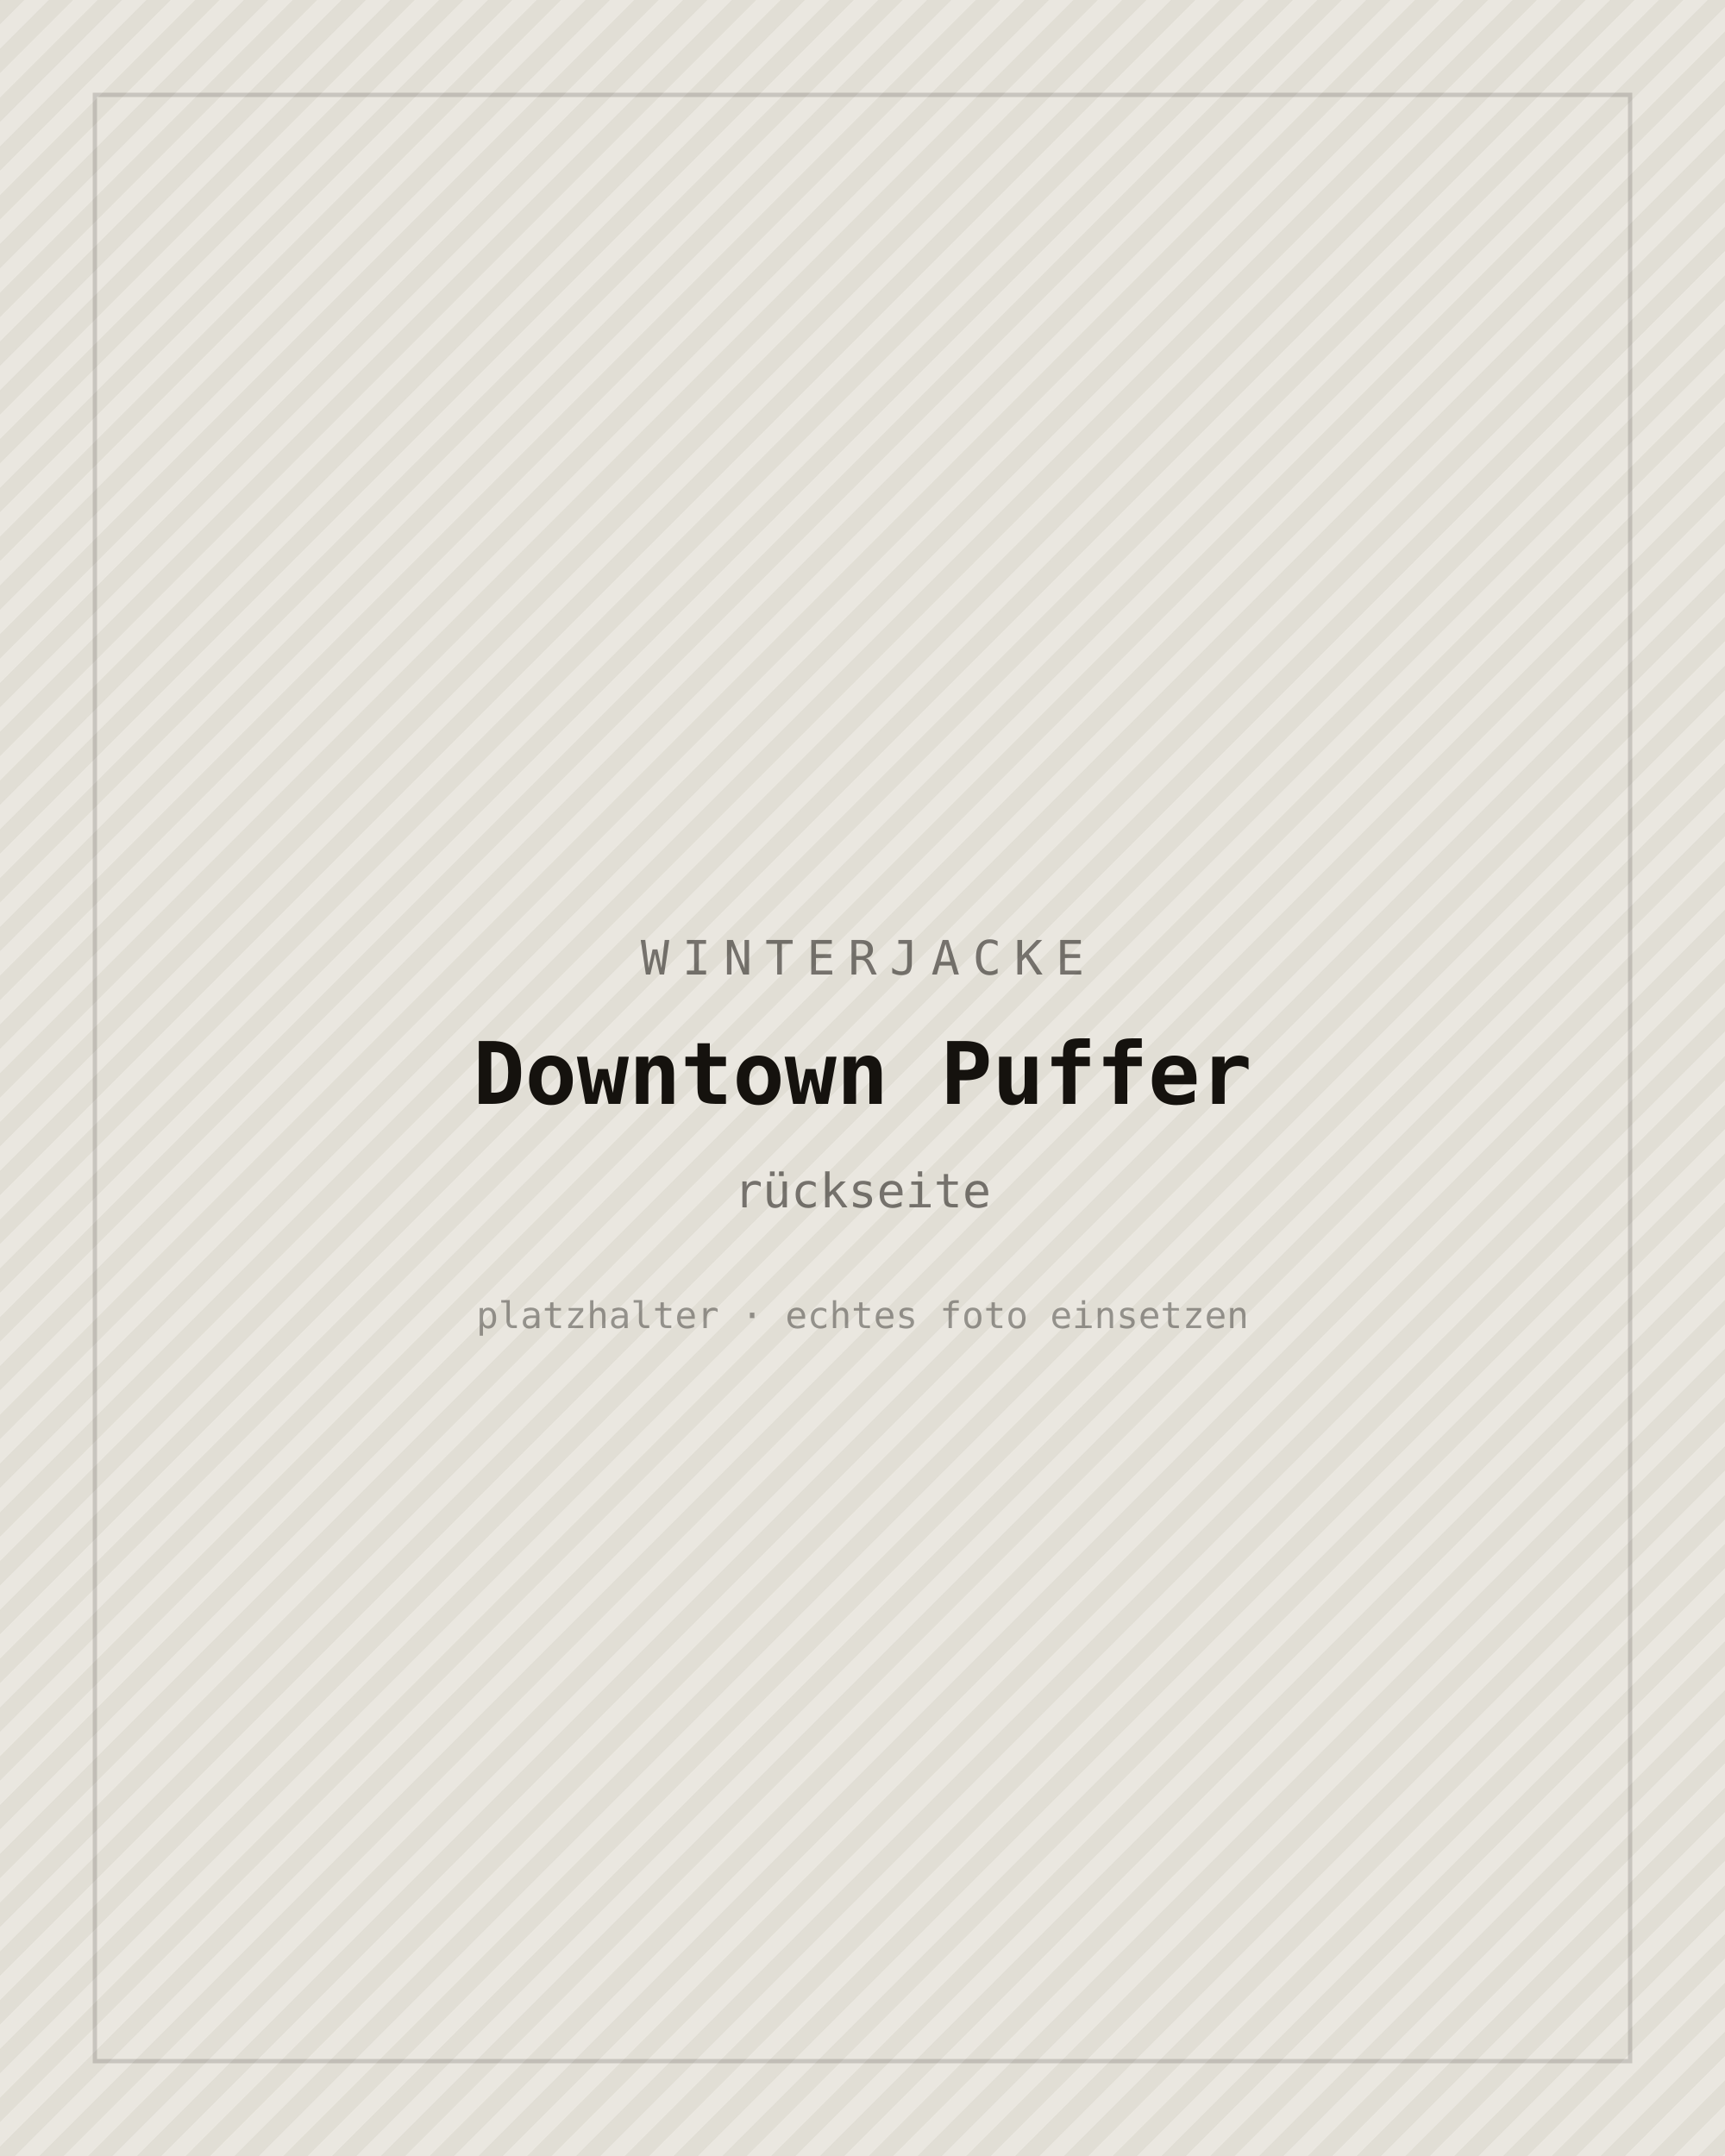
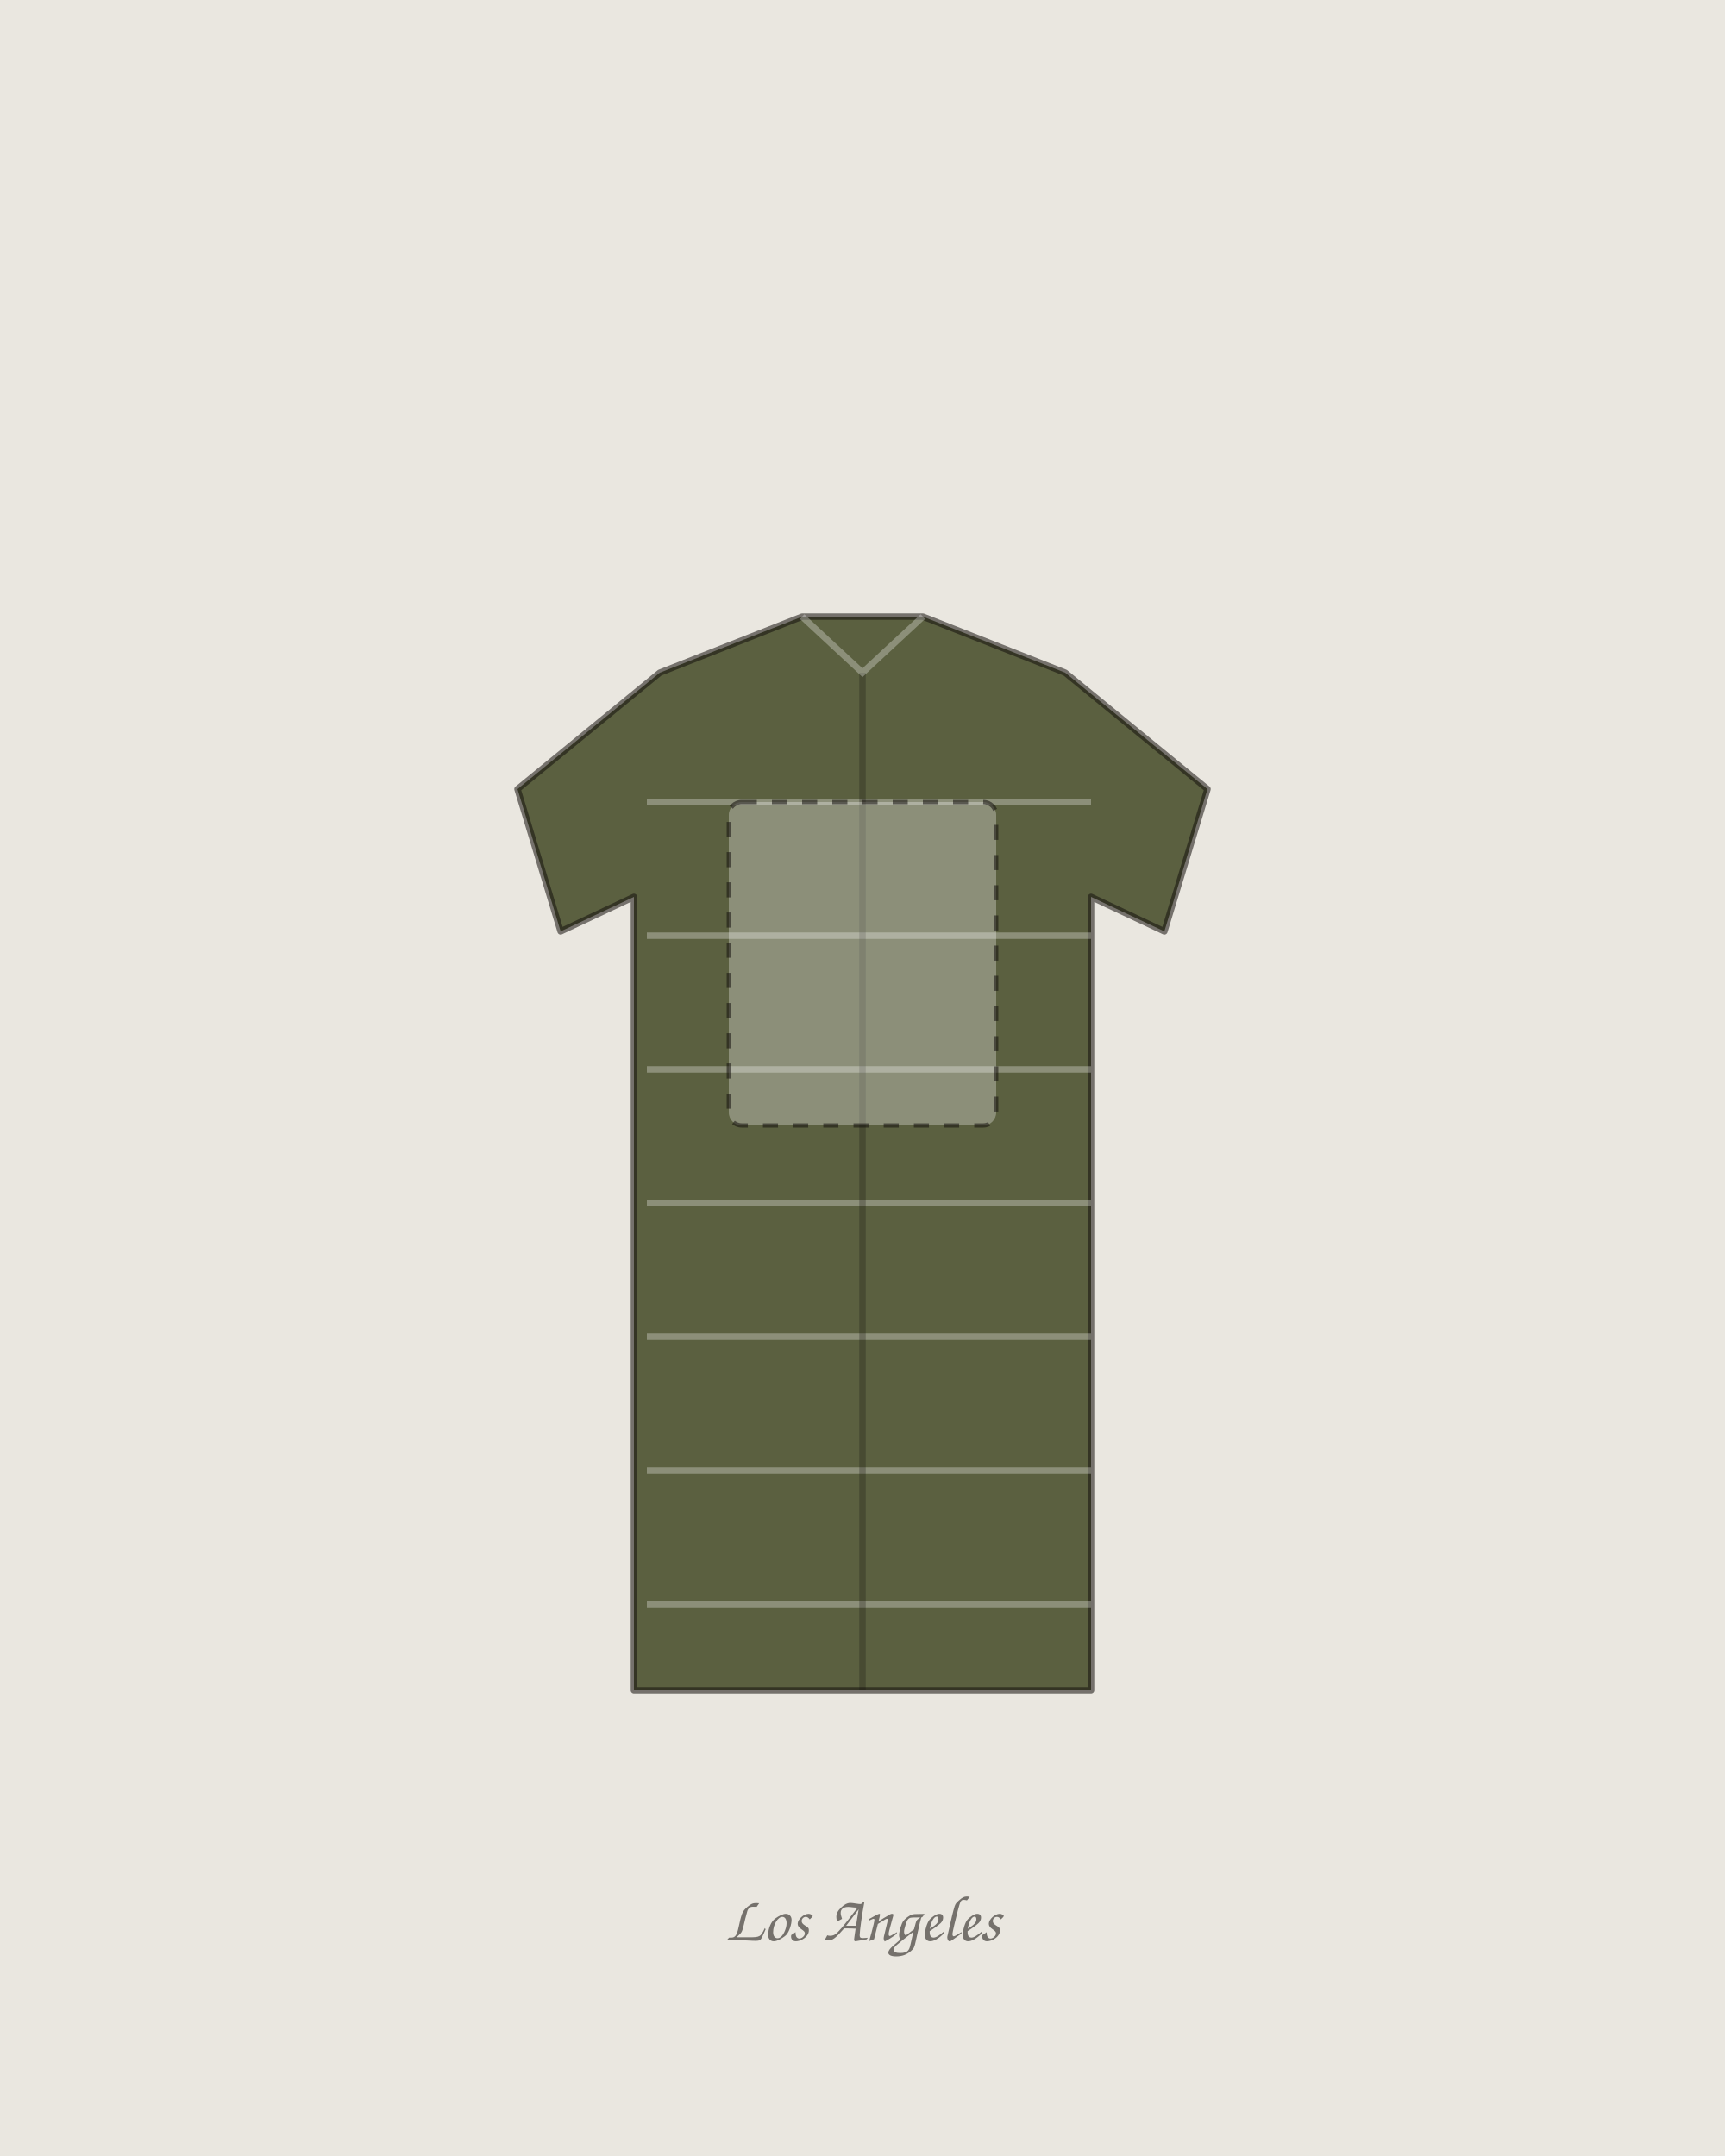
<svg xmlns="http://www.w3.org/2000/svg" viewBox="0 0 800 1000" width="800" height="1000">
-   <defs>
-     <pattern id="s" width="16" height="16" patternUnits="userSpaceOnUse" patternTransform="rotate(45)">
-       <rect width="16" height="16" fill="#eae7e0" />
-       <rect width="8" height="16" fill="#e1ded5" />
-     </pattern>
-   </defs>
-   <rect width="800" height="1000" fill="url(#s)" />
-   <rect x="44" y="44" width="712" height="912" fill="none" stroke="#15120e" stroke-opacity="0.16" stroke-width="2" />
-   <text x="400" y="452" text-anchor="middle" font-family="'Space Mono',monospace" font-size="22" letter-spacing="6" fill="#15120e" opacity="0.55">WINTERJACKE</text>
-   <text x="400" y="512" text-anchor="middle" font-family="'Space Mono',monospace" font-weight="700" font-size="40" fill="#15120e">Downtown Puffer</text>
-   <text x="400" y="560" text-anchor="middle" font-family="'Space Mono',monospace" font-size="22" fill="#15120e" opacity="0.55">rückseite</text>
-   <text x="400" y="616" text-anchor="middle" font-family="'Space Mono',monospace" font-size="17" fill="#15120e" opacity="0.4">platzhalter · echtes foto einsetzen</text>
+   <rect width="800" height="1000" fill="#eae7e0" />
+   <path d="M306 312 L372 286 L428 286 L494 312 L560 366 L540 432 L506 416 L506 784 L294 784 L294 416 L260 432 L240 366 Z" fill="#5b6040" stroke="rgba(20,18,14,.55)" stroke-width="3" stroke-linejoin="round" />
+   <line x1="300" y1="372" x2="506" y2="372" stroke="rgba(255,255,255,.30)" stroke-width="3" />
+   <line x1="300" y1="434" x2="506" y2="434" stroke="rgba(255,255,255,.30)" stroke-width="3" />
+   <line x1="300" y1="496" x2="506" y2="496" stroke="rgba(255,255,255,.30)" stroke-width="3" />
+   <line x1="300" y1="558" x2="506" y2="558" stroke="rgba(255,255,255,.30)" stroke-width="3" />
+   <line x1="300" y1="620" x2="506" y2="620" stroke="rgba(255,255,255,.30)" stroke-width="3" />
+   <line x1="300" y1="682" x2="506" y2="682" stroke="rgba(255,255,255,.30)" stroke-width="3" />
+   <line x1="300" y1="744" x2="506" y2="744" stroke="rgba(255,255,255,.30)" stroke-width="3" />
+   <line x1="400" y1="312" x2="400" y2="784" stroke="rgba(20,18,14,.55)" stroke-width="3" opacity="0.5" />
+   <path d="M372 286 L400 312 L428 286" fill="none" stroke="rgba(255,255,255,.30)" stroke-width="3" />
+   <rect x="338" y="372" width="124" height="150" rx="6" fill="rgba(255,255,255,.30)" />
+   <rect x="338" y="372" width="124" height="150" rx="6" fill="none" stroke="rgba(20,18,14,.55)" stroke-width="2" stroke-dasharray="7 7" />
+   <text x="400" y="900" text-anchor="middle" font-family="'Permanent Marker',cursive" font-size="30" fill="rgba(20,18,14,.55)">Los Angeles</text>
</svg>
